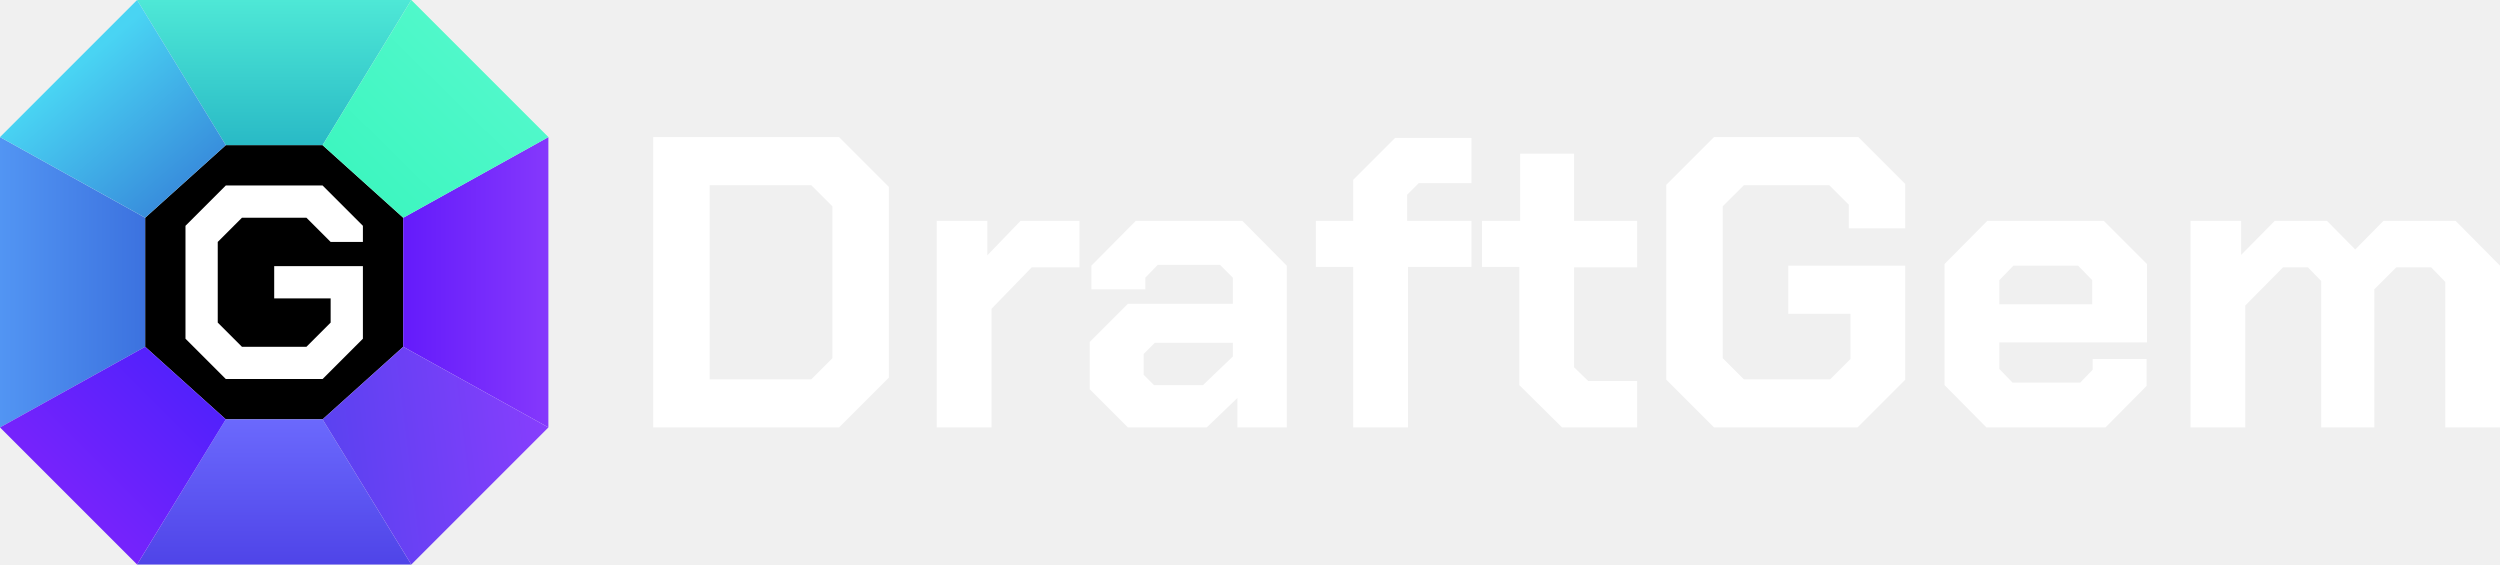
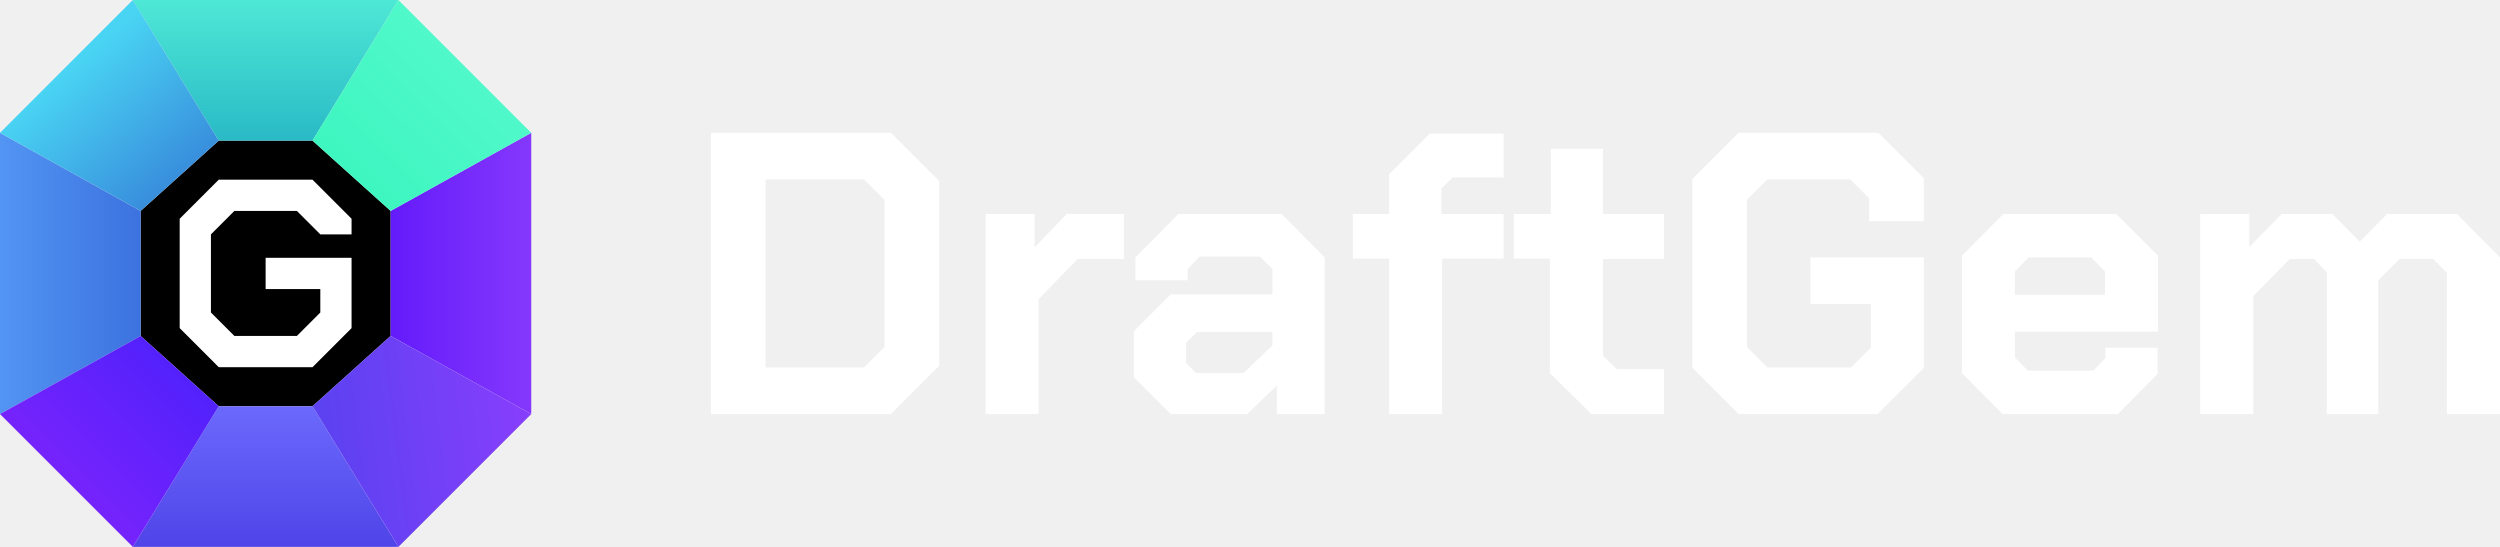
- <svg xmlns="http://www.w3.org/2000/svg" width="620" height="140" viewBox="0 0 620 140" fill="none">
-   <path d="M543.254 54.777H555.805V63.211L564.138 54.777H577.1L584.096 61.874L591.092 54.777H608.992L620 65.886V106H606.42V69.897L602.922 66.297H594.281L588.828 71.749V106H575.66V69.691L572.368 66.297H566.196L556.834 75.76V106H543.254V54.777Z" fill="white" />
-   <path d="M482.248 95.508V65.474L492.844 54.777H521.752L532.452 65.474V84.914H495.827V91.497L499.12 94.891H515.888L518.975 91.703V89.028H532.349V95.714L522.164 106H492.638L482.248 95.508ZM518.872 75.451V69.486L515.374 65.886H499.325L495.827 69.486V75.451H518.872Z" fill="white" />
-   <path d="M413.24 94.171V45.829L425.071 34H460.872L472.497 45.623V56.629H458.506V50.766L453.67 45.931H432.478L427.231 51.177V88.823L432.478 94.069H453.876L458.917 89.028V77.817H443.486V65.886H472.497V94.171L460.666 106H425.071L413.24 94.171Z" fill="white" />
-   <path d="M376.791 95.508V66.194H367.532V54.777H376.997V38.114H390.371V54.777H406.008V66.297H390.371V91.085L393.869 94.48H406.008V106H387.387L376.791 95.508Z" fill="white" />
-   <path d="M335.6 66.194H326.341V54.777H335.6V44.594L345.991 34.206H364.92V45.417H351.855L348.974 48.297V54.777H364.92V66.194H349.18V106H335.6V66.194Z" fill="white" />
-   <path d="M270.254 96.537V84.811L279.718 75.349H305.746V68.868L302.557 65.68H287.125L284.039 68.868V71.749H270.665V65.886L281.673 54.777H308.112L319.12 65.886V106H306.878V98.697L299.265 106H279.718L270.254 96.537ZM298.339 95.508L305.746 88.411V85.017H286.405L283.628 87.794V92.937L286.2 95.508H298.339Z" fill="white" />
-   <path d="M232.313 54.777H244.864V63.314L253.094 54.777H267.703V66.297H255.872L245.893 76.583V106H232.313V54.777Z" fill="white" />
-   <path d="M162 34H208.089L220.434 46.343V93.657L208.089 106H162V34ZM201.196 94.069L206.443 88.823V51.177L201.196 45.931H175.991V94.069H201.196Z" fill="white" />
+ <svg xmlns="http://www.w3.org/2000/svg" width="640" height="140" viewBox="0 0 640 140" fill="none">
+   <path d="M563.254 54.777H575.805V63.211L584.138 54.777H597.1L604.096 61.874L611.092 54.777H628.992L640 65.886V106H626.42V69.897L622.922 66.297H614.281L608.828 71.749V106H595.66V69.691L592.368 66.297H586.196L576.834 75.76V106H563.254V54.777Z" fill="white" />
+   <path d="M502.248 95.508V65.474L512.844 54.777H541.752L552.452 65.474V84.914H515.827V91.497L519.12 94.891H535.888L538.975 91.703V89.028H552.349V95.714L542.164 106H512.638L502.248 95.508ZM538.872 75.451V69.486L535.374 65.886H519.325L515.827 69.486V75.451H538.872Z" fill="white" />
+   <path d="M433.24 94.171V45.829L445.071 34H480.872L492.497 45.623V56.629H478.506V50.766L473.67 45.931H452.478L447.231 51.177V88.823L452.478 94.069H473.876L478.917 89.028V77.817H463.486V65.886H492.497V94.171L480.666 106H445.071L433.24 94.171Z" fill="white" />
+   <path d="M396.791 95.508V66.194H387.532V54.777H396.997V38.114H410.371V54.777H426.008V66.297H410.371V91.085L413.869 94.48H426.008V106H407.387L396.791 95.508Z" fill="white" />
+   <path d="M355.6 66.194H346.341V54.777H355.6V44.594L365.991 34.206H384.92V45.417H371.855L368.974 48.297V54.777H384.92V66.194H369.18V106H355.6V66.194Z" fill="white" />
+   <path d="M290.254 96.537V84.811L299.718 75.349H325.746V68.868L322.557 65.68H307.125L304.039 68.868V71.749H290.665V65.886L301.673 54.777H328.112L339.12 65.886V106H326.878V98.697L319.265 106H299.718L290.254 96.537ZM318.339 95.508L325.746 88.411V85.017H306.405L303.628 87.794V92.937L306.2 95.508H318.339Z" fill="white" />
+   <path d="M252.313 54.777H264.864V63.314L273.094 54.777H287.703V66.297H275.872L265.893 76.583V106H252.313V54.777Z" fill="white" />
+   <path d="M182 34H228.089L240.434 46.343V93.657L228.089 106H182V34ZM221.196 94.069L226.443 88.823V51.177L221.196 45.931H195.991V94.069H221.196Z" fill="white" />
  <path d="M36 54L56 36H80L100 54V86L80 104H56L36 86V54Z" fill="black" />
-   <path d="M34 0L56 36H80L102 0H34Z" fill="url(#paint0_linear_4090_5167)" />
-   <path d="M34 140L56 104H80L102 140H34Z" fill="url(#paint1_linear_4090_5167)" />
-   <path d="M0 34L36 54V86L0 106V34Z" fill="url(#paint2_linear_4090_5167)" />
-   <path d="M136 34L100 54V86L136 106V34Z" fill="url(#paint3_linear_4090_5167)" />
-   <path d="M56 36L36 54L0 34L34 0L56 36Z" fill="url(#paint4_linear_4090_5167)" />
-   <path d="M80 36L100 54L136 34L102 0L80 36Z" fill="url(#paint5_linear_4090_5167)" />
-   <path d="M80 104L100 86L136 106L102 140L80 104Z" fill="url(#paint6_linear_4090_5167)" />
-   <path d="M56 104L36 86L0 106L34 140L56 104Z" fill="url(#paint7_linear_4090_5167)" />
+   <path d="M34 0L56 36H80L102 0H34Z" fill="url(#paint0_linear_4132_4813)" />
+   <path d="M34 140L56 104H80L102 140H34Z" fill="url(#paint1_linear_4132_4813)" />
+   <path d="M0 34L36 54V86L0 106V34Z" fill="url(#paint2_linear_4132_4813)" />
+   <path d="M136 34L100 54V86L136 106V34Z" fill="url(#paint3_linear_4132_4813)" />
+   <path d="M56 36L36 54L0 34L34 0L56 36Z" fill="url(#paint4_linear_4132_4813)" />
+   <path d="M80 36L100 54L136 34L102 0L80 36Z" fill="url(#paint5_linear_4132_4813)" />
+   <path d="M80 104L100 86L136 106L102 140L80 104Z" fill="url(#paint6_linear_4132_4813)" />
+   <path d="M56 104L36 86L0 106L34 140L56 104Z" fill="url(#paint7_linear_4132_4813)" />
  <path d="M80 46L90 56V60H82L76 54H60L54 60V80L60 86H76L82 80V74H68V66H90V84L80 94H56L46 84V56L56 46H80Z" fill="white" />
  <defs>
-     <linearGradient id="paint0_linear_4090_5167" x1="68" y1="0" x2="68" y2="36" gradientUnits="userSpaceOnUse">
+     <linearGradient id="paint0_linear_4132_4813" x1="68" y1="0" x2="68" y2="36" gradientUnits="userSpaceOnUse">
      <stop stop-color="#4EE8D6" />
      <stop offset="1" stop-color="#29BAC6" />
    </linearGradient>
-     <linearGradient id="paint1_linear_4090_5167" x1="68" y1="104" x2="68" y2="140" gradientUnits="userSpaceOnUse">
+     <linearGradient id="paint1_linear_4132_4813" x1="68" y1="104" x2="68" y2="140" gradientUnits="userSpaceOnUse">
      <stop stop-color="#6B69FD" />
      <stop offset="1" stop-color="#4F44E8" />
    </linearGradient>
-     <linearGradient id="paint2_linear_4090_5167" x1="36" y1="70" x2="0" y2="70" gradientUnits="userSpaceOnUse">
+     <linearGradient id="paint2_linear_4132_4813" x1="36" y1="70" x2="0" y2="70" gradientUnits="userSpaceOnUse">
      <stop stop-color="#3C72DF" />
      <stop offset="1" stop-color="#5295F3" />
    </linearGradient>
-     <linearGradient id="paint3_linear_4090_5167" x1="136" y1="70" x2="100" y2="70" gradientUnits="userSpaceOnUse">
+     <linearGradient id="paint3_linear_4132_4813" x1="136" y1="70" x2="100" y2="70" gradientUnits="userSpaceOnUse">
      <stop stop-color="#8538FC" />
      <stop offset="1" stop-color="#641BFB" />
    </linearGradient>
-     <linearGradient id="paint4_linear_4090_5167" x1="19" y1="16.5" x2="45" y2="47" gradientUnits="userSpaceOnUse">
+     <linearGradient id="paint4_linear_4132_4813" x1="19" y1="16.5" x2="45" y2="47" gradientUnits="userSpaceOnUse">
      <stop stop-color="#49D4F3" />
      <stop offset="1" stop-color="#388DDC" />
    </linearGradient>
-     <linearGradient id="paint5_linear_4090_5167" x1="118" y1="16" x2="90" y2="44.5" gradientUnits="userSpaceOnUse">
+     <linearGradient id="paint5_linear_4132_4813" x1="118" y1="16" x2="90" y2="44.5" gradientUnits="userSpaceOnUse">
      <stop stop-color="#50F8CA" />
      <stop offset="1" stop-color="#3EF6C0" />
    </linearGradient>
-     <linearGradient id="paint6_linear_4090_5167" x1="136" y1="106" x2="80" y2="113" gradientUnits="userSpaceOnUse">
+     <linearGradient id="paint6_linear_4132_4813" x1="136" y1="106" x2="80" y2="113" gradientUnits="userSpaceOnUse">
      <stop stop-color="#873EFD" />
      <stop offset="1" stop-color="#5A42F0" />
    </linearGradient>
-     <linearGradient id="paint7_linear_4090_5167" x1="47" y1="94.5" x2="18.5" y2="123" gradientUnits="userSpaceOnUse">
+     <linearGradient id="paint7_linear_4132_4813" x1="47" y1="94.5" x2="18.5" y2="123" gradientUnits="userSpaceOnUse">
      <stop stop-color="#5221FC" />
      <stop offset="1" stop-color="#7523FC" />
    </linearGradient>
  </defs>
</svg>
